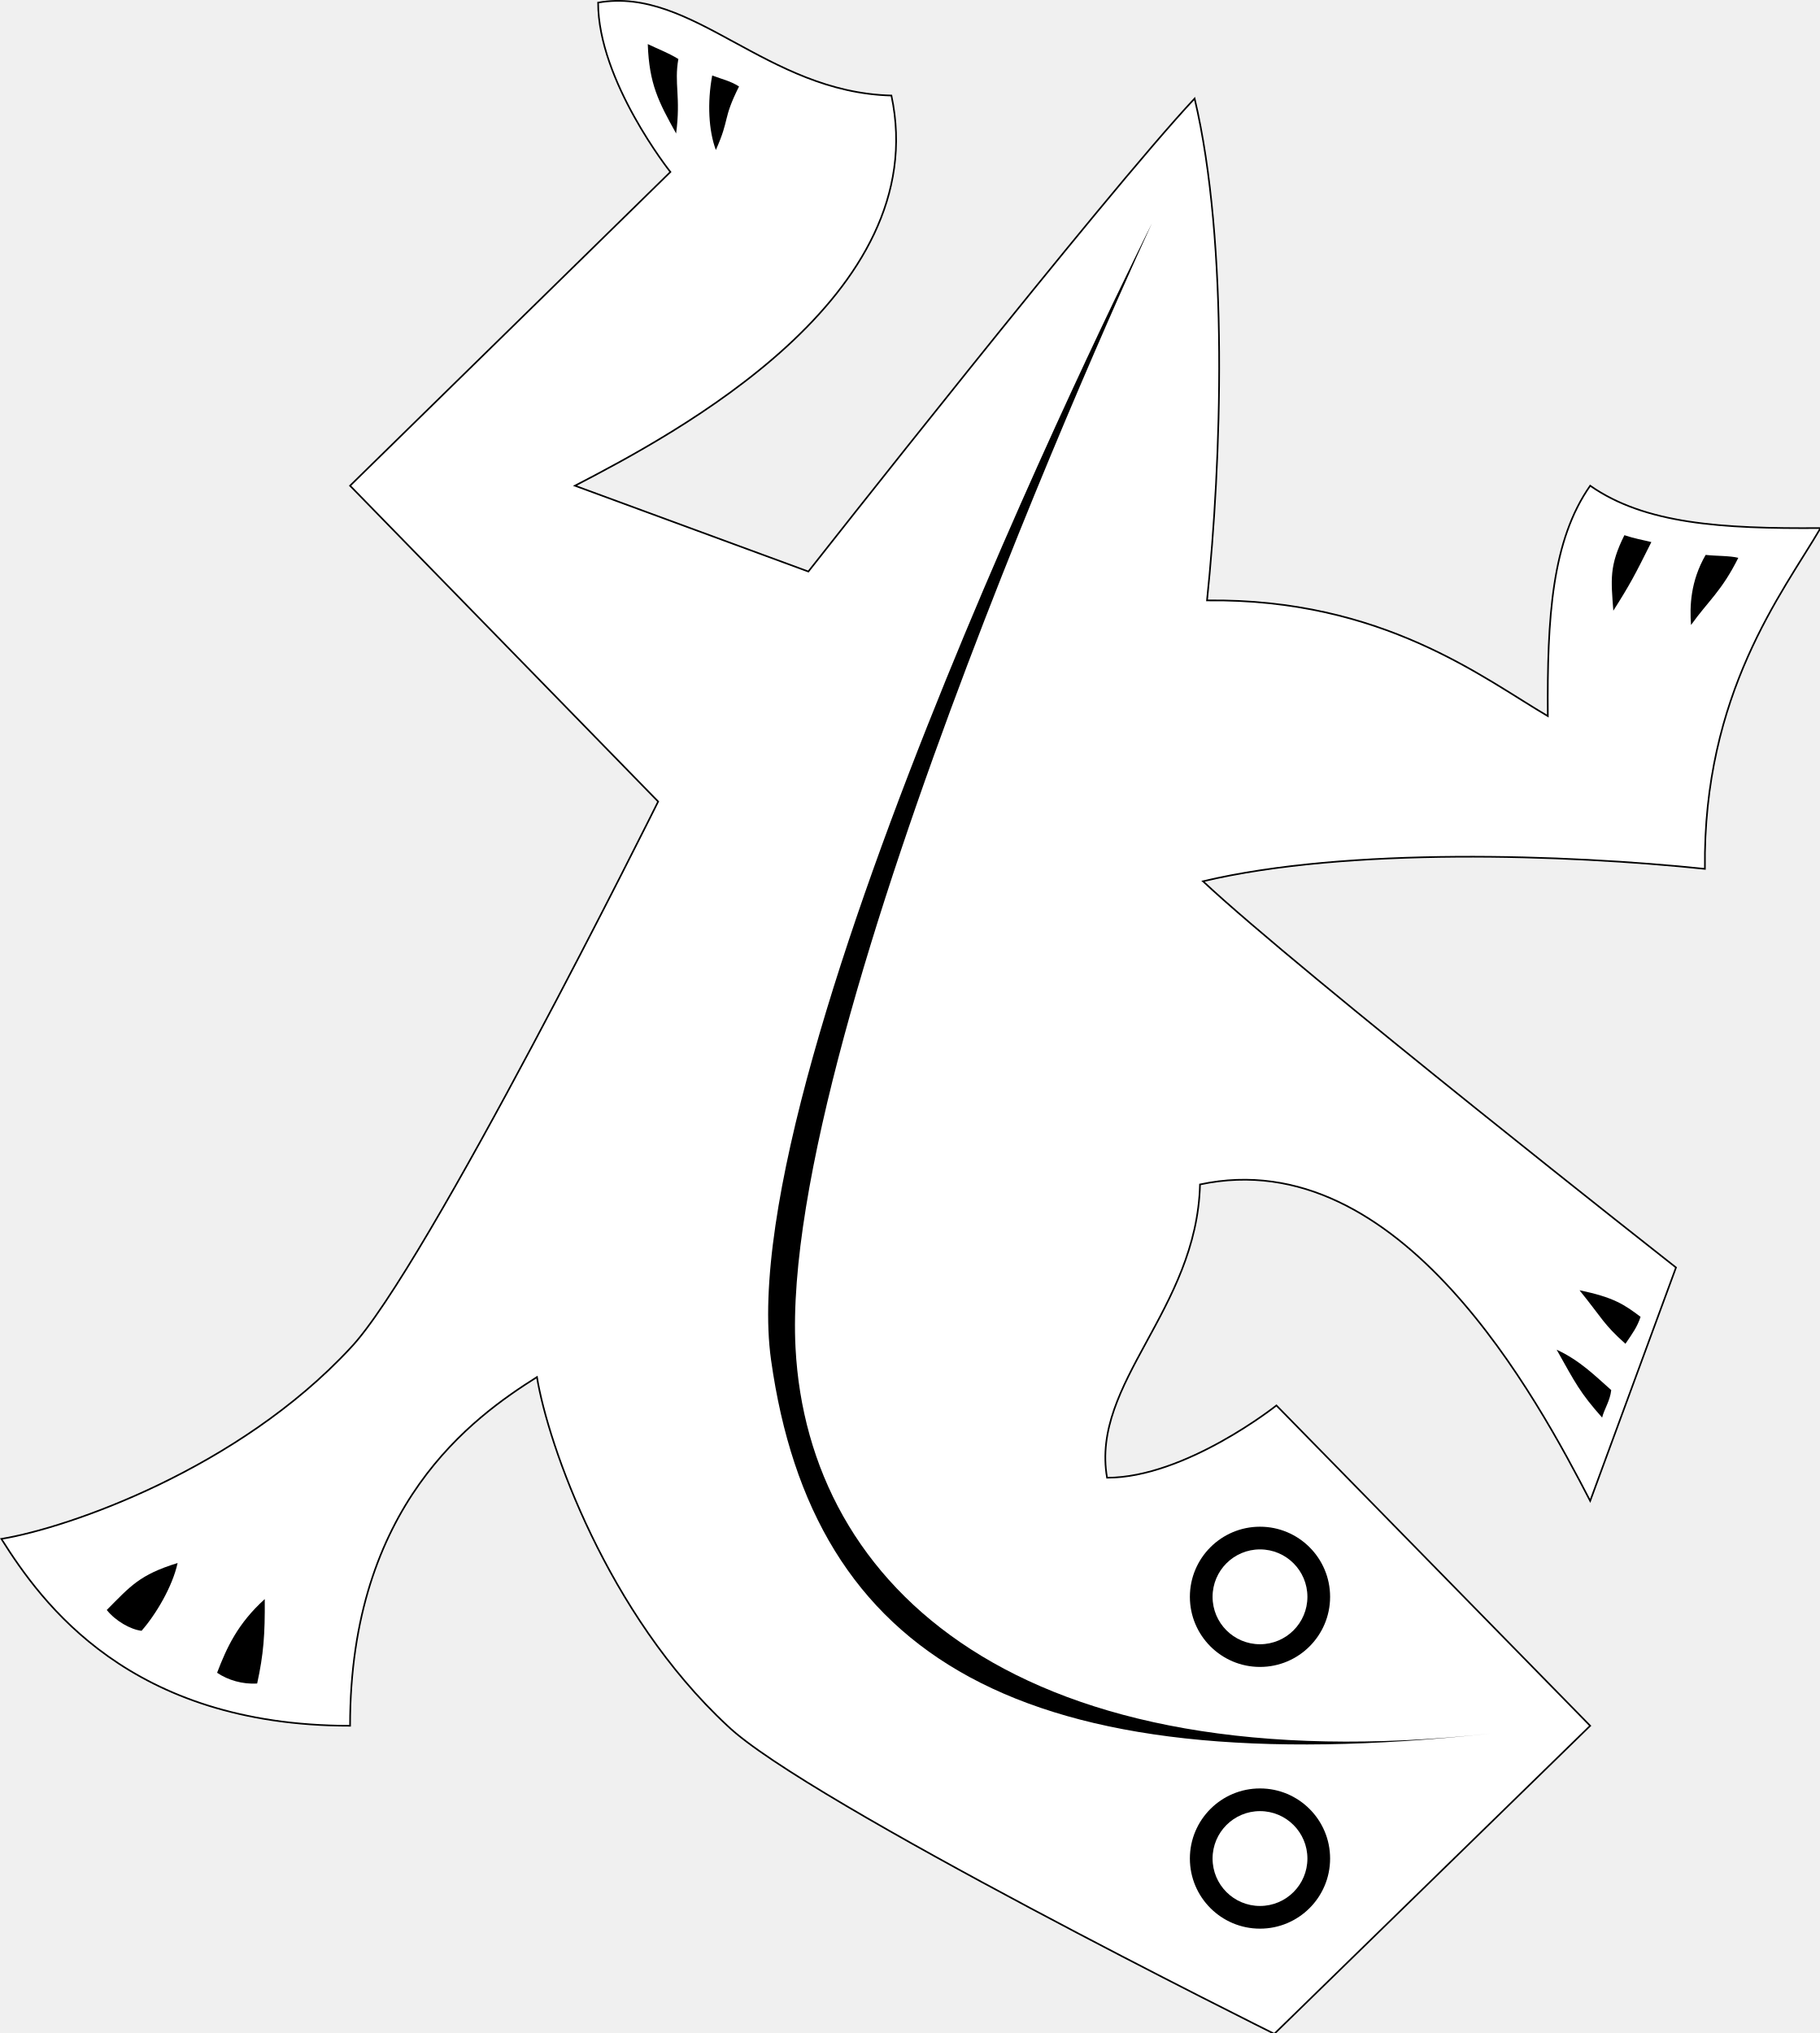
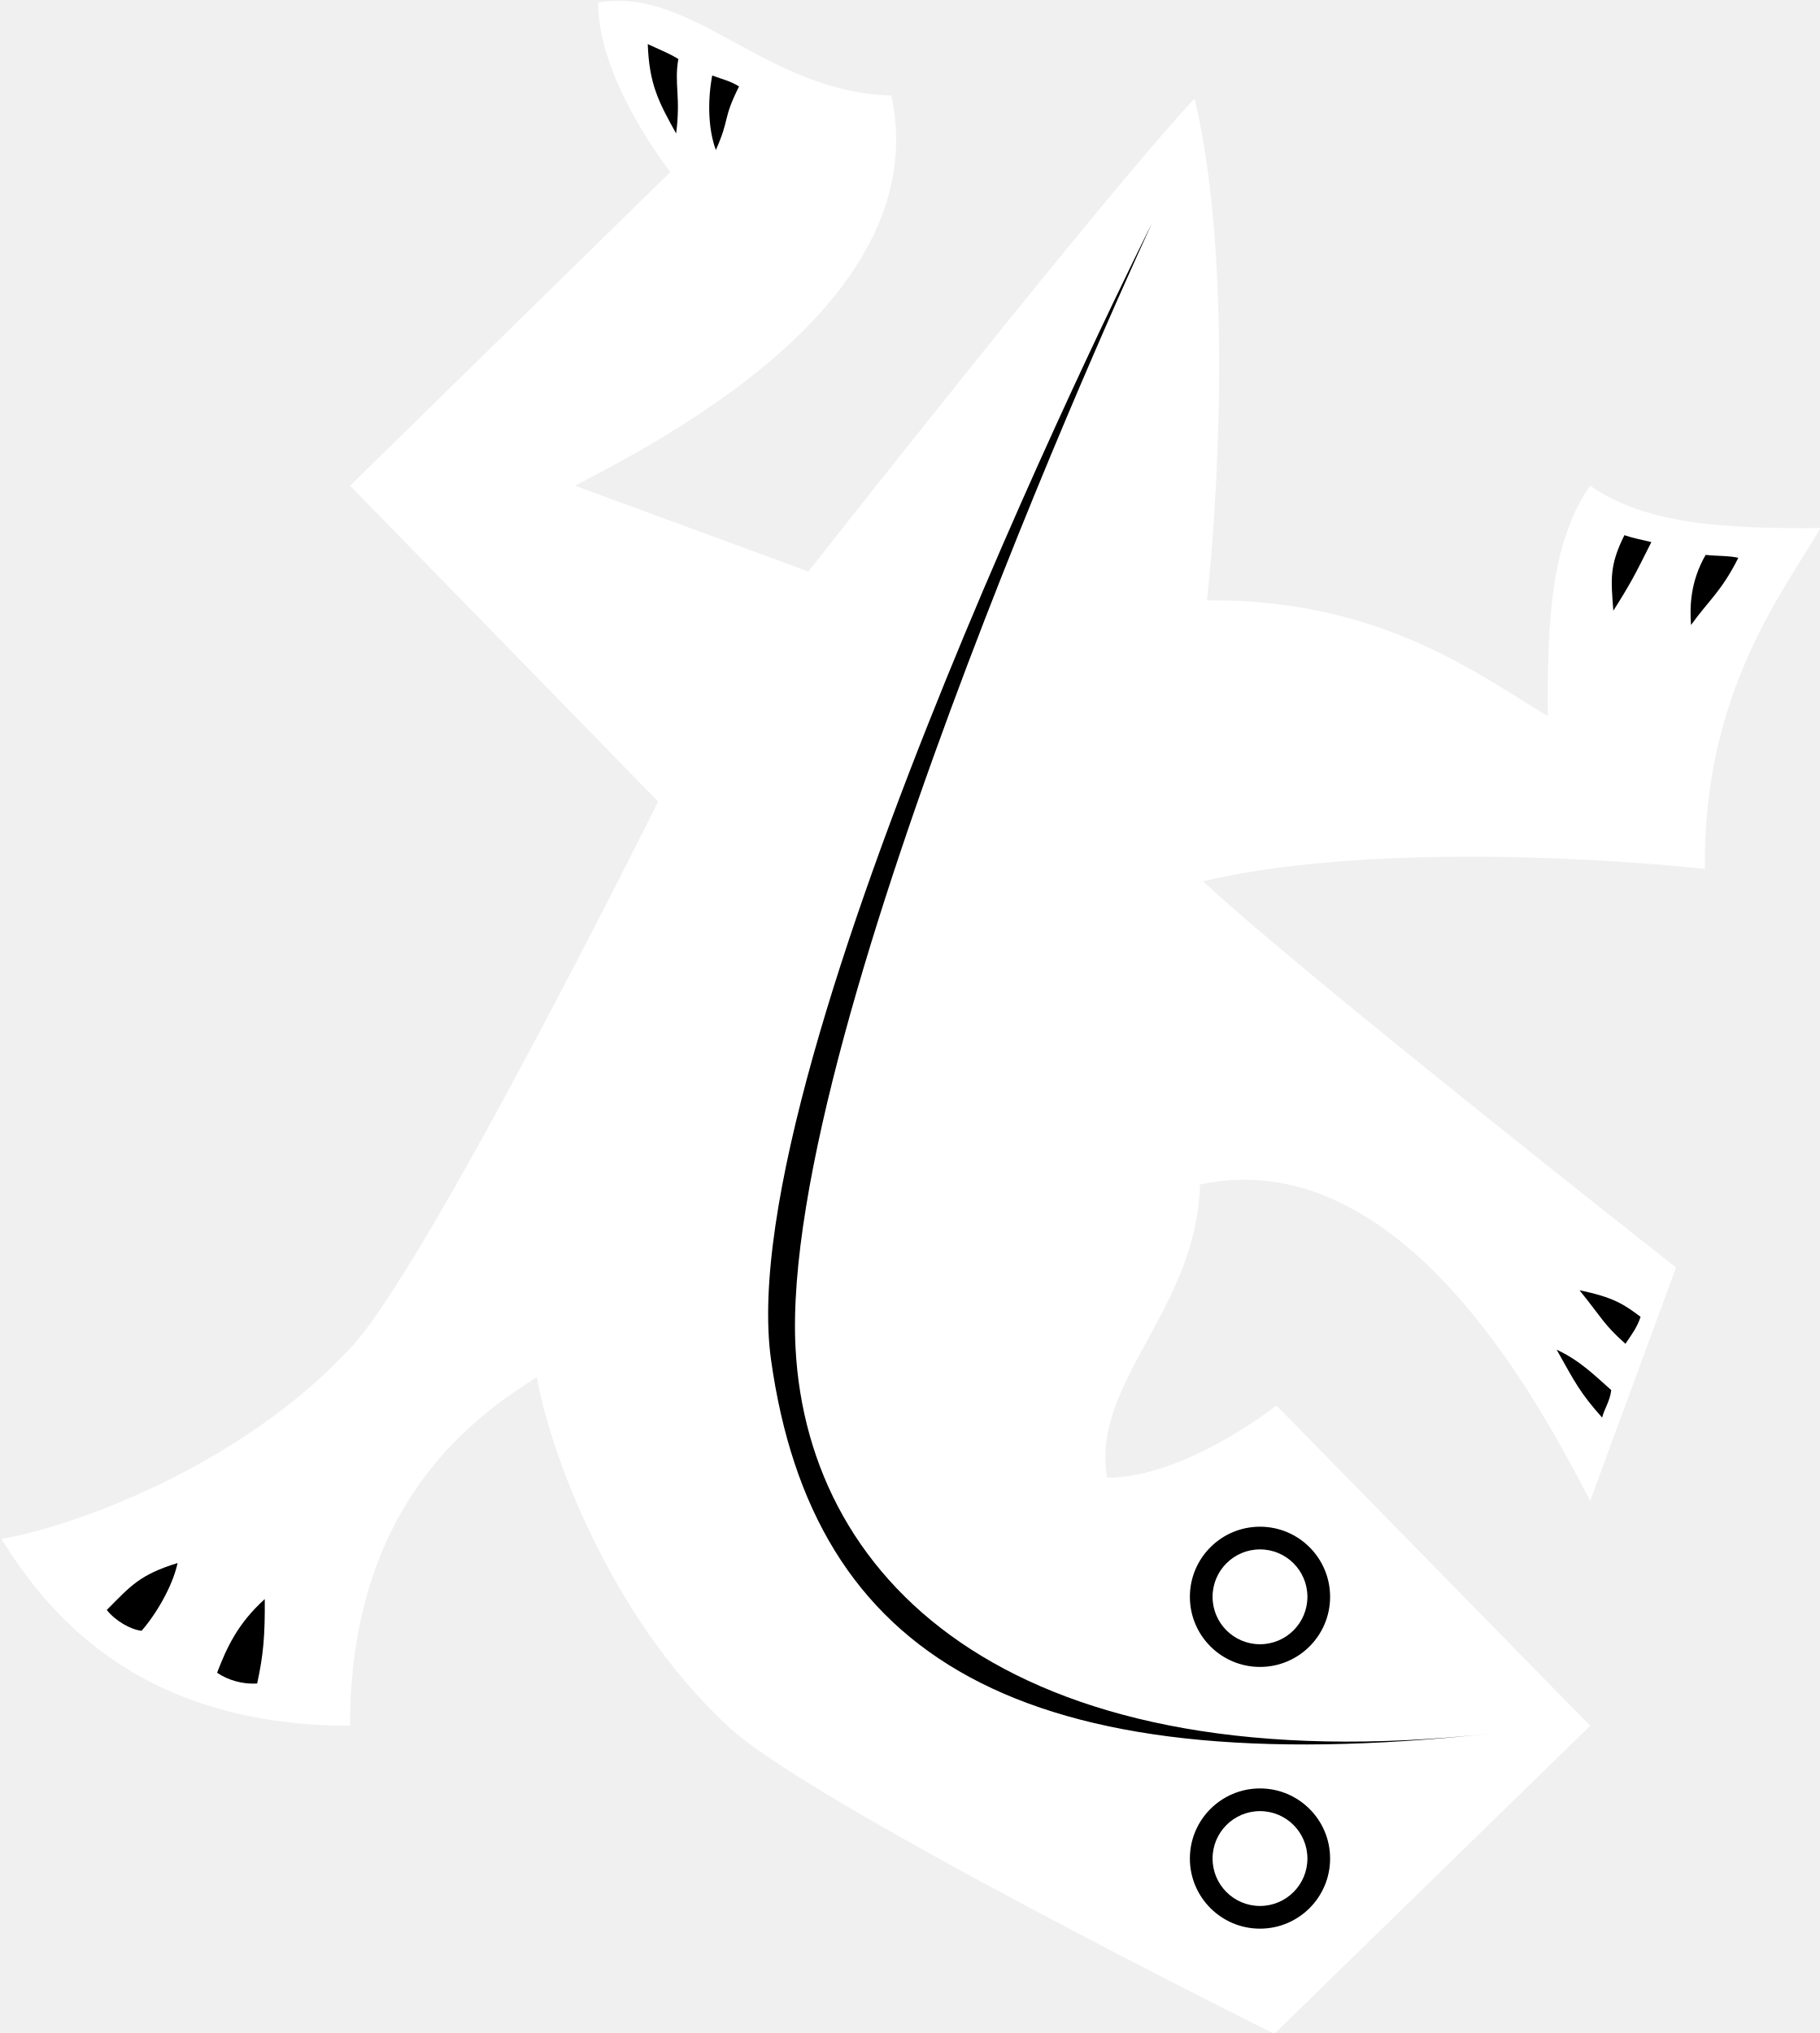
<svg xmlns="http://www.w3.org/2000/svg" width="111.211" height="124.284" viewBox="0 0 111.211 124.284" id="svg7096" version="1.1">
  <defs id="defs7098" />
  <g id="layer1" transform="translate(0,-928.0782)">
-     <path id="path4241-3-4-5-0-3-3-6-7-2-3-5" style="display:inline;fill:#ffffff;fill-opacity:1;fill-rule:evenodd;stroke:#000000;stroke-width:0.1;stroke-linecap:butt;stroke-linejoin:miter;stroke-miterlimit:4;stroke-dasharray:none;stroke-opacity:1" d="m 40.234,977.08 c 0,0 -14.219,28.63 -18.834,33.43 -6.841,7.358 -17.17,10.962 -21.317,11.646 2.474,3.919 7.829,11.424 21.317,11.424 -2e-5,-13.489 7.505,-18.844 11.424,-21.317 0.683,4.147 4.288,14.477 11.646,21.317 4.8,4.615 33.43,18.834 33.43,18.834 l 19.31,-18.834 -19.18,-19.582 c 0,0 -5.556,4.419 -10.354,4.419 -1.01,-5.808 5.487,-10.256 5.682,-17.93 12.284,-2.617 20.683,13.238 23.852,19.346 l 5.246,-14.268 c 0,0 -23.1,-18.154 -28.916,-23.612 8.872,-2.103 22.223,-1.641 30.683,-0.758 -0.126,-10.733 4.756,-16.883 7.071,-20.834 -6.077,0.047 -10.744,-0.255 -14.084,-2.59 -2.335,3.341 -2.637,8.007 -2.59,14.084 -3.951,-2.315 -10.102,-7.197 -20.834,-7.071 0.884,-8.46 1.345,-21.812 -0.758,-30.683 -5.459,5.816 -23.612,28.916 -23.612,28.916 l -14.268,-5.246 c 6.108,-3.17 21.962,-11.569 19.345,-23.852 -7.674,-0.196 -12.122,-6.692 -17.93,-5.682 0,4.798 4.419,10.354 4.419,10.354 l -19.582,19.18 z" />
+     <path id="path4241-3-4-5-0-3-3-6-7-2-3-5" style="display:inline;fill:#ffffff;fill-opacity:1;fill-rule:evenodd;stroke:none;stroke-width:0.1;stroke-linecap:butt;stroke-linejoin:miter;stroke-miterlimit:4;stroke-dasharray:none;stroke-opacity:1" d="m 40.234,977.08 c 0,0 -14.219,28.63 -18.834,33.43 -6.841,7.358 -17.17,10.962 -21.317,11.646 2.474,3.919 7.829,11.424 21.317,11.424 -2e-5,-13.489 7.505,-18.844 11.424,-21.317 0.683,4.147 4.288,14.477 11.646,21.317 4.8,4.615 33.43,18.834 33.43,18.834 l 19.31,-18.834 -19.18,-19.582 c 0,0 -5.556,4.419 -10.354,4.419 -1.01,-5.808 5.487,-10.256 5.682,-17.93 12.284,-2.617 20.683,13.238 23.852,19.346 l 5.246,-14.268 c 0,0 -23.1,-18.154 -28.916,-23.612 8.872,-2.103 22.223,-1.641 30.683,-0.758 -0.126,-10.733 4.756,-16.883 7.071,-20.834 -6.077,0.047 -10.744,-0.255 -14.084,-2.59 -2.335,3.341 -2.637,8.007 -2.59,14.084 -3.951,-2.315 -10.102,-7.197 -20.834,-7.071 0.884,-8.46 1.345,-21.812 -0.758,-30.683 -5.459,5.816 -23.612,28.916 -23.612,28.916 l -14.268,-5.246 c 6.108,-3.17 21.962,-11.569 19.345,-23.852 -7.674,-0.196 -12.122,-6.692 -17.93,-5.682 0,4.798 4.419,10.354 4.419,10.354 l -19.582,19.18 z" />
    <path id="path6005-4-2-7-3-2-1-6-6-8-0" style="fill:#000000;fill-opacity:1;fill-rule:evenodd;stroke:none;stroke-width:0.1;stroke-linecap:butt;stroke-linejoin:miter;stroke-miterlimit:4;stroke-dasharray:none;stroke-opacity:1" d="m 91.132,1034.055 c -28.82,3.117 -41.451,-4.694 -43.997,-22.843 -2.554,-18.2 23.283,-69.478 23.283,-69.478 m 20.714,92.321 c -28.82,3.117 -41.735,-8.972 -42.5,-23.571 -1.032,-19.695 21.786,-68.75 21.786,-68.75" />
    <path style="fill:#000000;fill-opacity:1;fill-rule:evenodd;stroke:none;stroke-width:0.1;stroke-linecap:butt;stroke-linejoin:miter;stroke-miterlimit:4;stroke-dasharray:none;stroke-opacity:1" d="m 99.302,960.796 c -0.937,1.875 -0.817,2.719 -0.677,4.617 1.054,-1.667 1.298,-2.143 2.325,-4.196 -0.536,-0.134 -1.024,-0.212 -1.647,-0.42 z" id="path6029-4-7-7-5-3-2-9-3-5" />
    <path style="fill:#000000;fill-opacity:1;fill-rule:evenodd;stroke:none;stroke-width:0.1;stroke-linecap:butt;stroke-linejoin:miter;stroke-miterlimit:4;stroke-dasharray:none;stroke-opacity:1" d="m 103.375,966.287 c 1.054,-1.478 1.863,-2.054 2.89,-4.107 -0.536,-0.134 -1.329,-0.104 -1.997,-0.179 -0.935,1.623 -0.977,3.151 -0.893,4.286 z" id="path6029-3-8-2-0-0-9-8-3-2-6" />
    <path style="fill:#000000;fill-opacity:1;fill-rule:evenodd;stroke:none;stroke-width:0.1;stroke-linecap:butt;stroke-linejoin:miter;stroke-miterlimit:4;stroke-dasharray:none;stroke-opacity:1" d="m 100.291,1008.581 c -0.991,-0.748 -1.646,-1.196 -3.733,-1.624 1.415,1.749 1.448,2.055 2.807,3.272 0.45,-0.662 0.717,-1.024 0.925,-1.647 z" id="path6029-7-6-7-4-2-2-9-2-5-5" />
    <path style="fill:#000000;fill-opacity:1;fill-rule:evenodd;stroke:none;stroke-width:0.1;stroke-linecap:butt;stroke-linejoin:miter;stroke-miterlimit:4;stroke-dasharray:none;stroke-opacity:1" d="m 95.159,1010.588 c 1.162,2.065 1.422,2.62 2.781,4.152 0.134,-0.536 0.483,-1.013 0.557,-1.681 -0.992,-0.871 -1.889,-1.797 -3.339,-2.471 z" id="path6029-3-3-6-2-5-3-2-2-3-4-7" />
    <path style="fill:#000000;fill-opacity:1;fill-rule:evenodd;stroke:none;stroke-width:0.1;stroke-linecap:butt;stroke-linejoin:miter;stroke-miterlimit:4;stroke-dasharray:none;stroke-opacity:1" d="m 15.721,1030.996 c 0.391,-1.795 0.481,-2.985 0.464,-5.161 -1.66,1.504 -2.323,2.966 -2.914,4.504 0.662,0.45 1.559,0.717 2.451,0.657 z" id="path6029-7-7-7-9-8-6-5-0-6-6-4" />
    <path style="fill:#000000;fill-opacity:1;fill-rule:evenodd;stroke:none;stroke-width:0.1;stroke-linecap:butt;stroke-linejoin:miter;stroke-miterlimit:4;stroke-dasharray:none;stroke-opacity:1" d="m 10.857,1023.631 c -2.332,0.716 -2.888,1.422 -4.331,2.871 0.536,0.67 1.459,1.198 2.128,1.272 0.871,-0.992 1.887,-2.692 2.203,-4.142 z" id="path6029-3-3-3-1-3-6-6-8-8-9-6-9" />
    <path style="fill:#000000;fill-opacity:1;fill-rule:evenodd;stroke:none;stroke-width:0.1;stroke-linecap:butt;stroke-linejoin:miter;stroke-miterlimit:4;stroke-dasharray:none;stroke-opacity:1" d="m 39.599,930.773 c 0.089,2.455 0.657,3.523 1.733,5.465 0.296,-2.247 -0.131,-3.036 0.137,-4.554 -0.67,-0.402 -1.158,-0.569 -1.871,-0.911 z" id="path6029-37-6-9-9-7-9-1-4-4-3" />
    <path style="fill:#000000;fill-opacity:1;fill-rule:evenodd;stroke:none;stroke-width:0.1;stroke-linecap:butt;stroke-linejoin:miter;stroke-miterlimit:4;stroke-dasharray:none;stroke-opacity:1" d="m 43.762,937.247 c 0.876,-1.969 0.39,-1.83 1.416,-3.884 -0.58,-0.357 -0.971,-0.417 -1.64,-0.67 -0.31,1.668 -0.218,3.375 0.223,4.554 z" id="path6029-3-5-8-3-2-0-1-2-8-6-6" />
    <circle style="fill:#000000;fill-rule:evenodd;stroke:none;stroke-width:0.1;stroke-linecap:butt;stroke-linejoin:miter;stroke-miterlimit:4;stroke-dasharray:none;stroke-opacity:1;fill-opacity:1" id="path5956-1-0-4-8-8-7-3-7-1" cx="-1025.697" cy="-77.025" r="4.286" transform="matrix(0,-1,-1,0,0,0)" />
    <circle style="fill:#000000;fill-rule:evenodd;stroke:none;stroke-width:0.1;stroke-linecap:butt;stroke-linejoin:miter;stroke-miterlimit:4;stroke-dasharray:none;stroke-opacity:1;fill-opacity:1" id="path5956-6-6-2-4-3-8-2-3-4-3" cx="-1041.697" cy="-77.025" r="4.286" transform="matrix(0,-1,-1,0,0,0)" />
    <circle style="fill:#ffffff;fill-opacity:1;fill-rule:evenodd;stroke:none;stroke-width:0.1;stroke-linecap:butt;stroke-linejoin:miter;stroke-miterlimit:4;stroke-dasharray:none;stroke-opacity:1" id="path5956-2-1-1-4-4-3-3-1-9-2-2" cx="-1041.697" cy="-77.025" transform="matrix(0,-1,-1,0,0,0)" r="2.899" />
    <circle style="fill:#ffffff;fill-opacity:1;fill-rule:evenodd;stroke:none;stroke-width:0.1;stroke-linecap:butt;stroke-linejoin:miter;stroke-miterlimit:4;stroke-dasharray:none;stroke-opacity:1" id="path5956-2-1-2-3-58-7-7-8-5-8-4-6" cx="-1025.697" cy="-77.025" transform="matrix(0,-1,-1,0,0,0)" r="2.899" />
  </g>
</svg>
